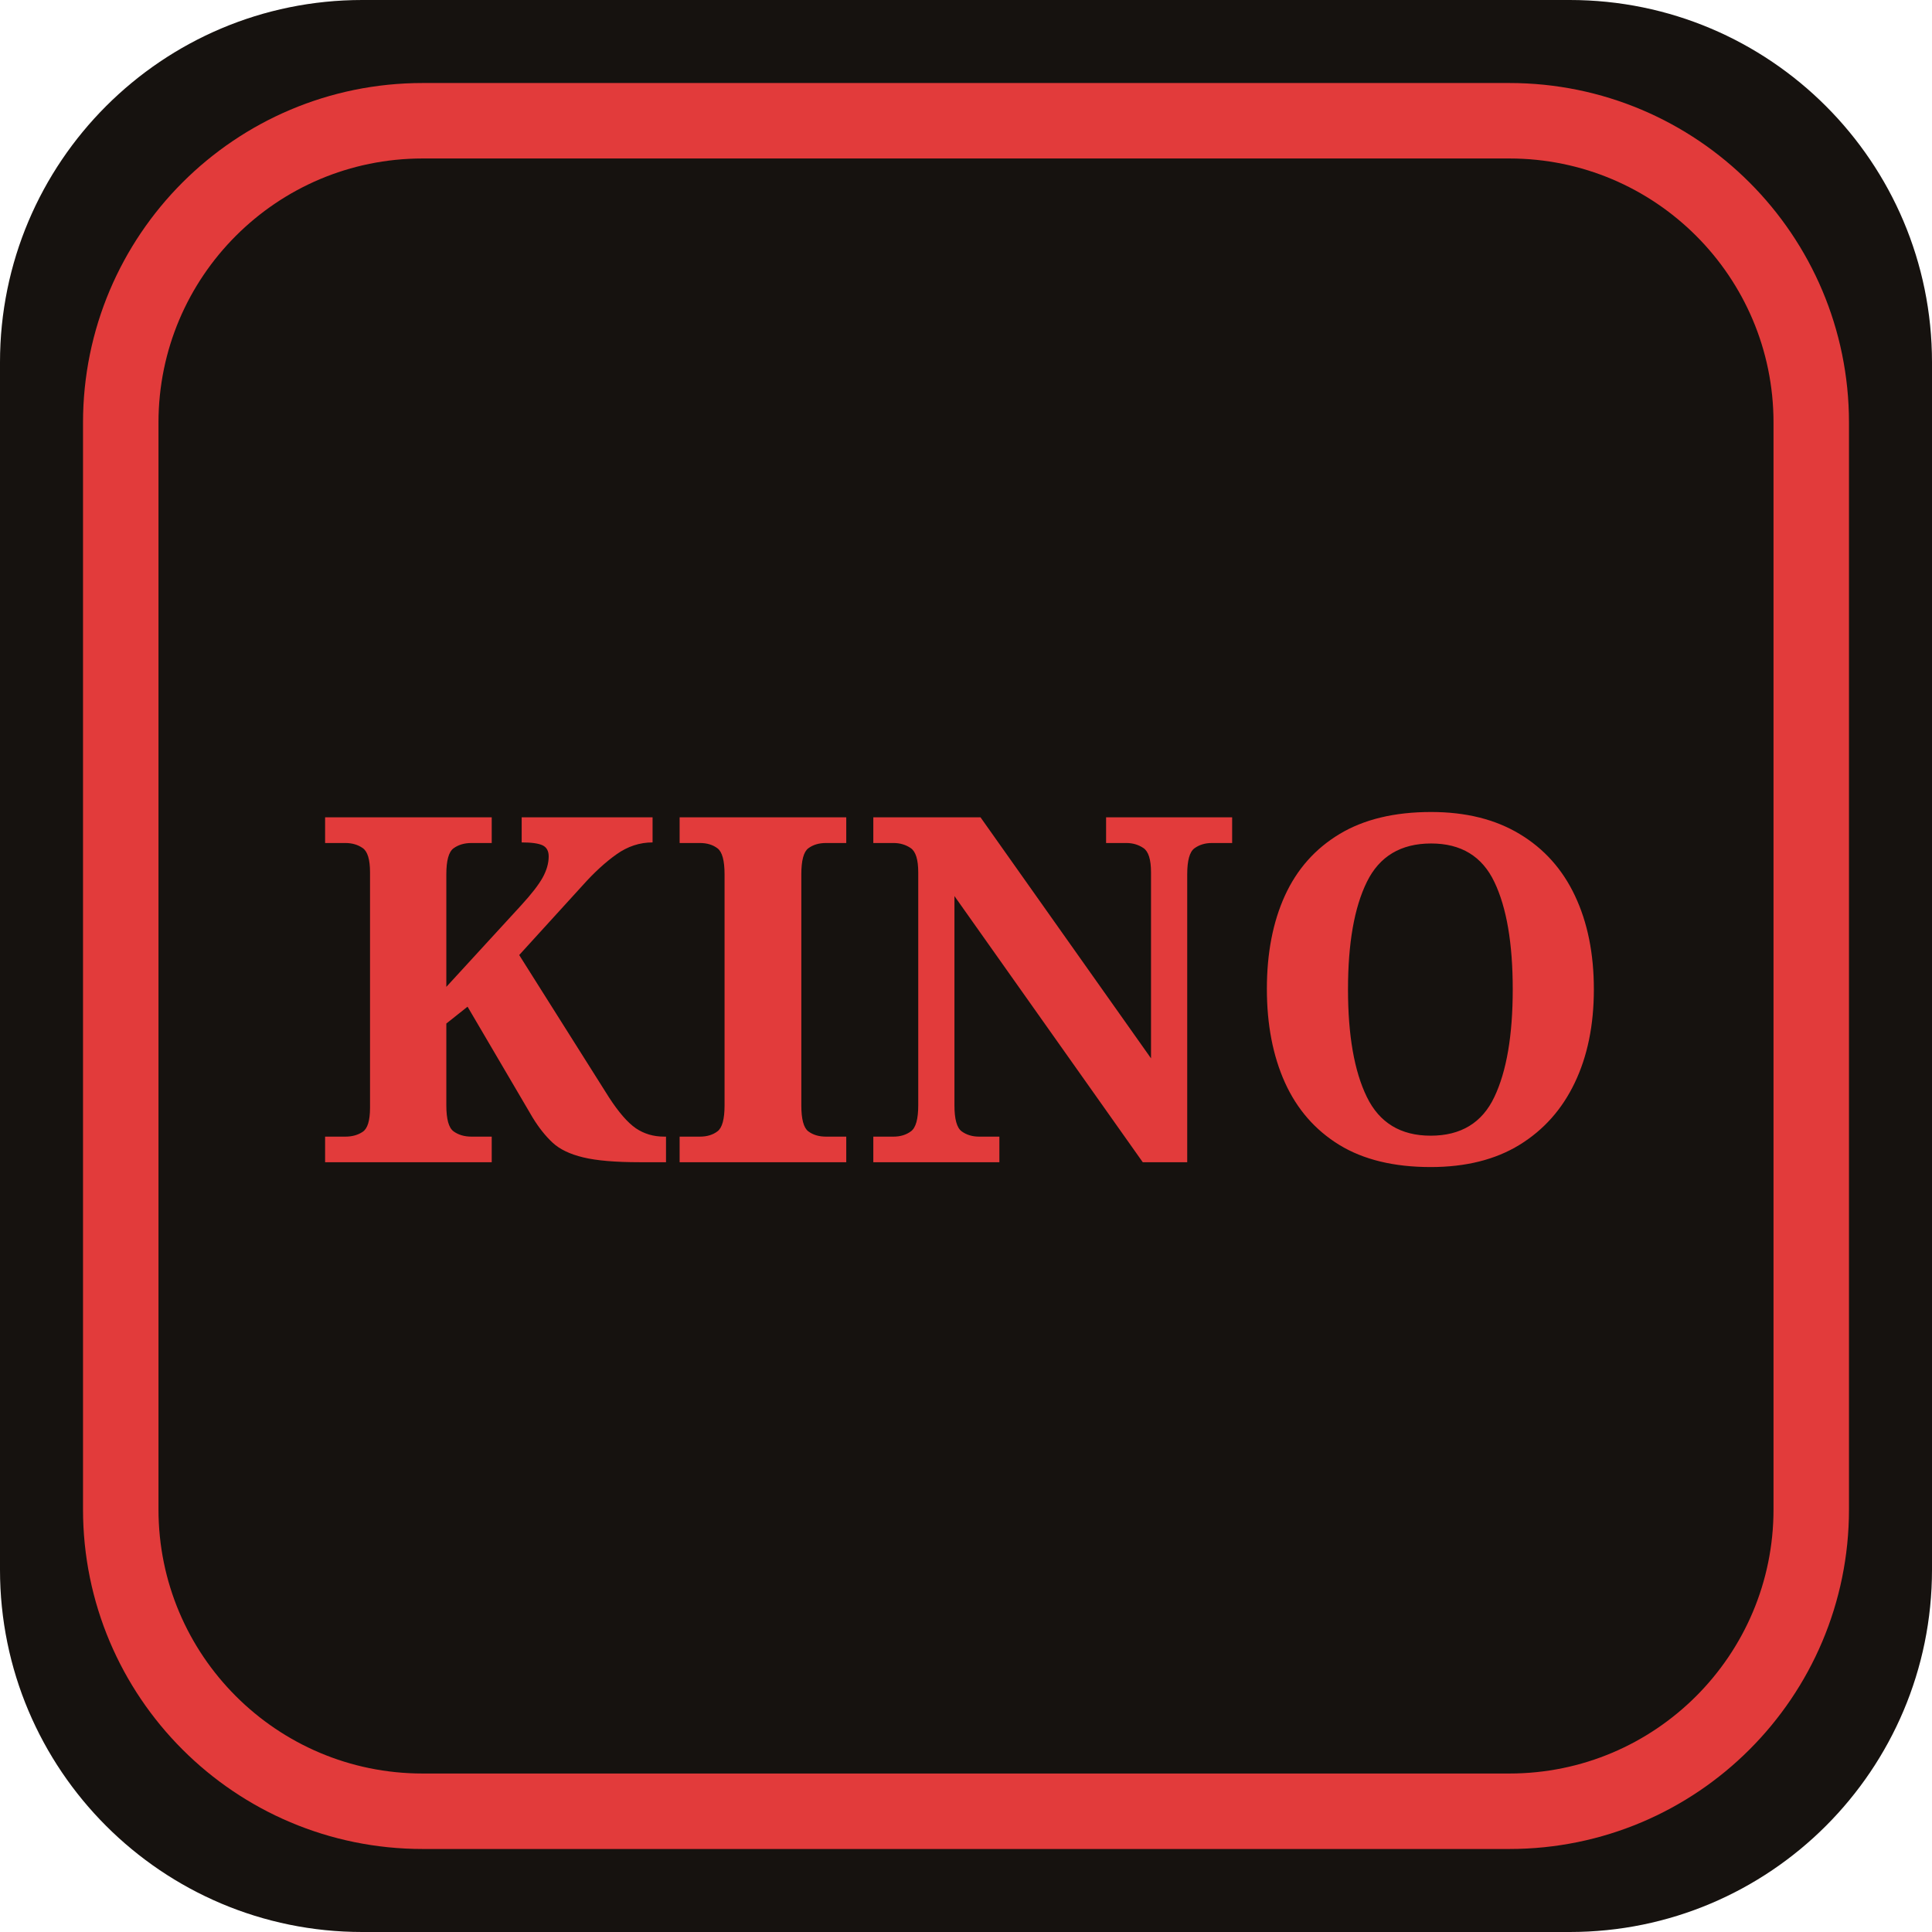
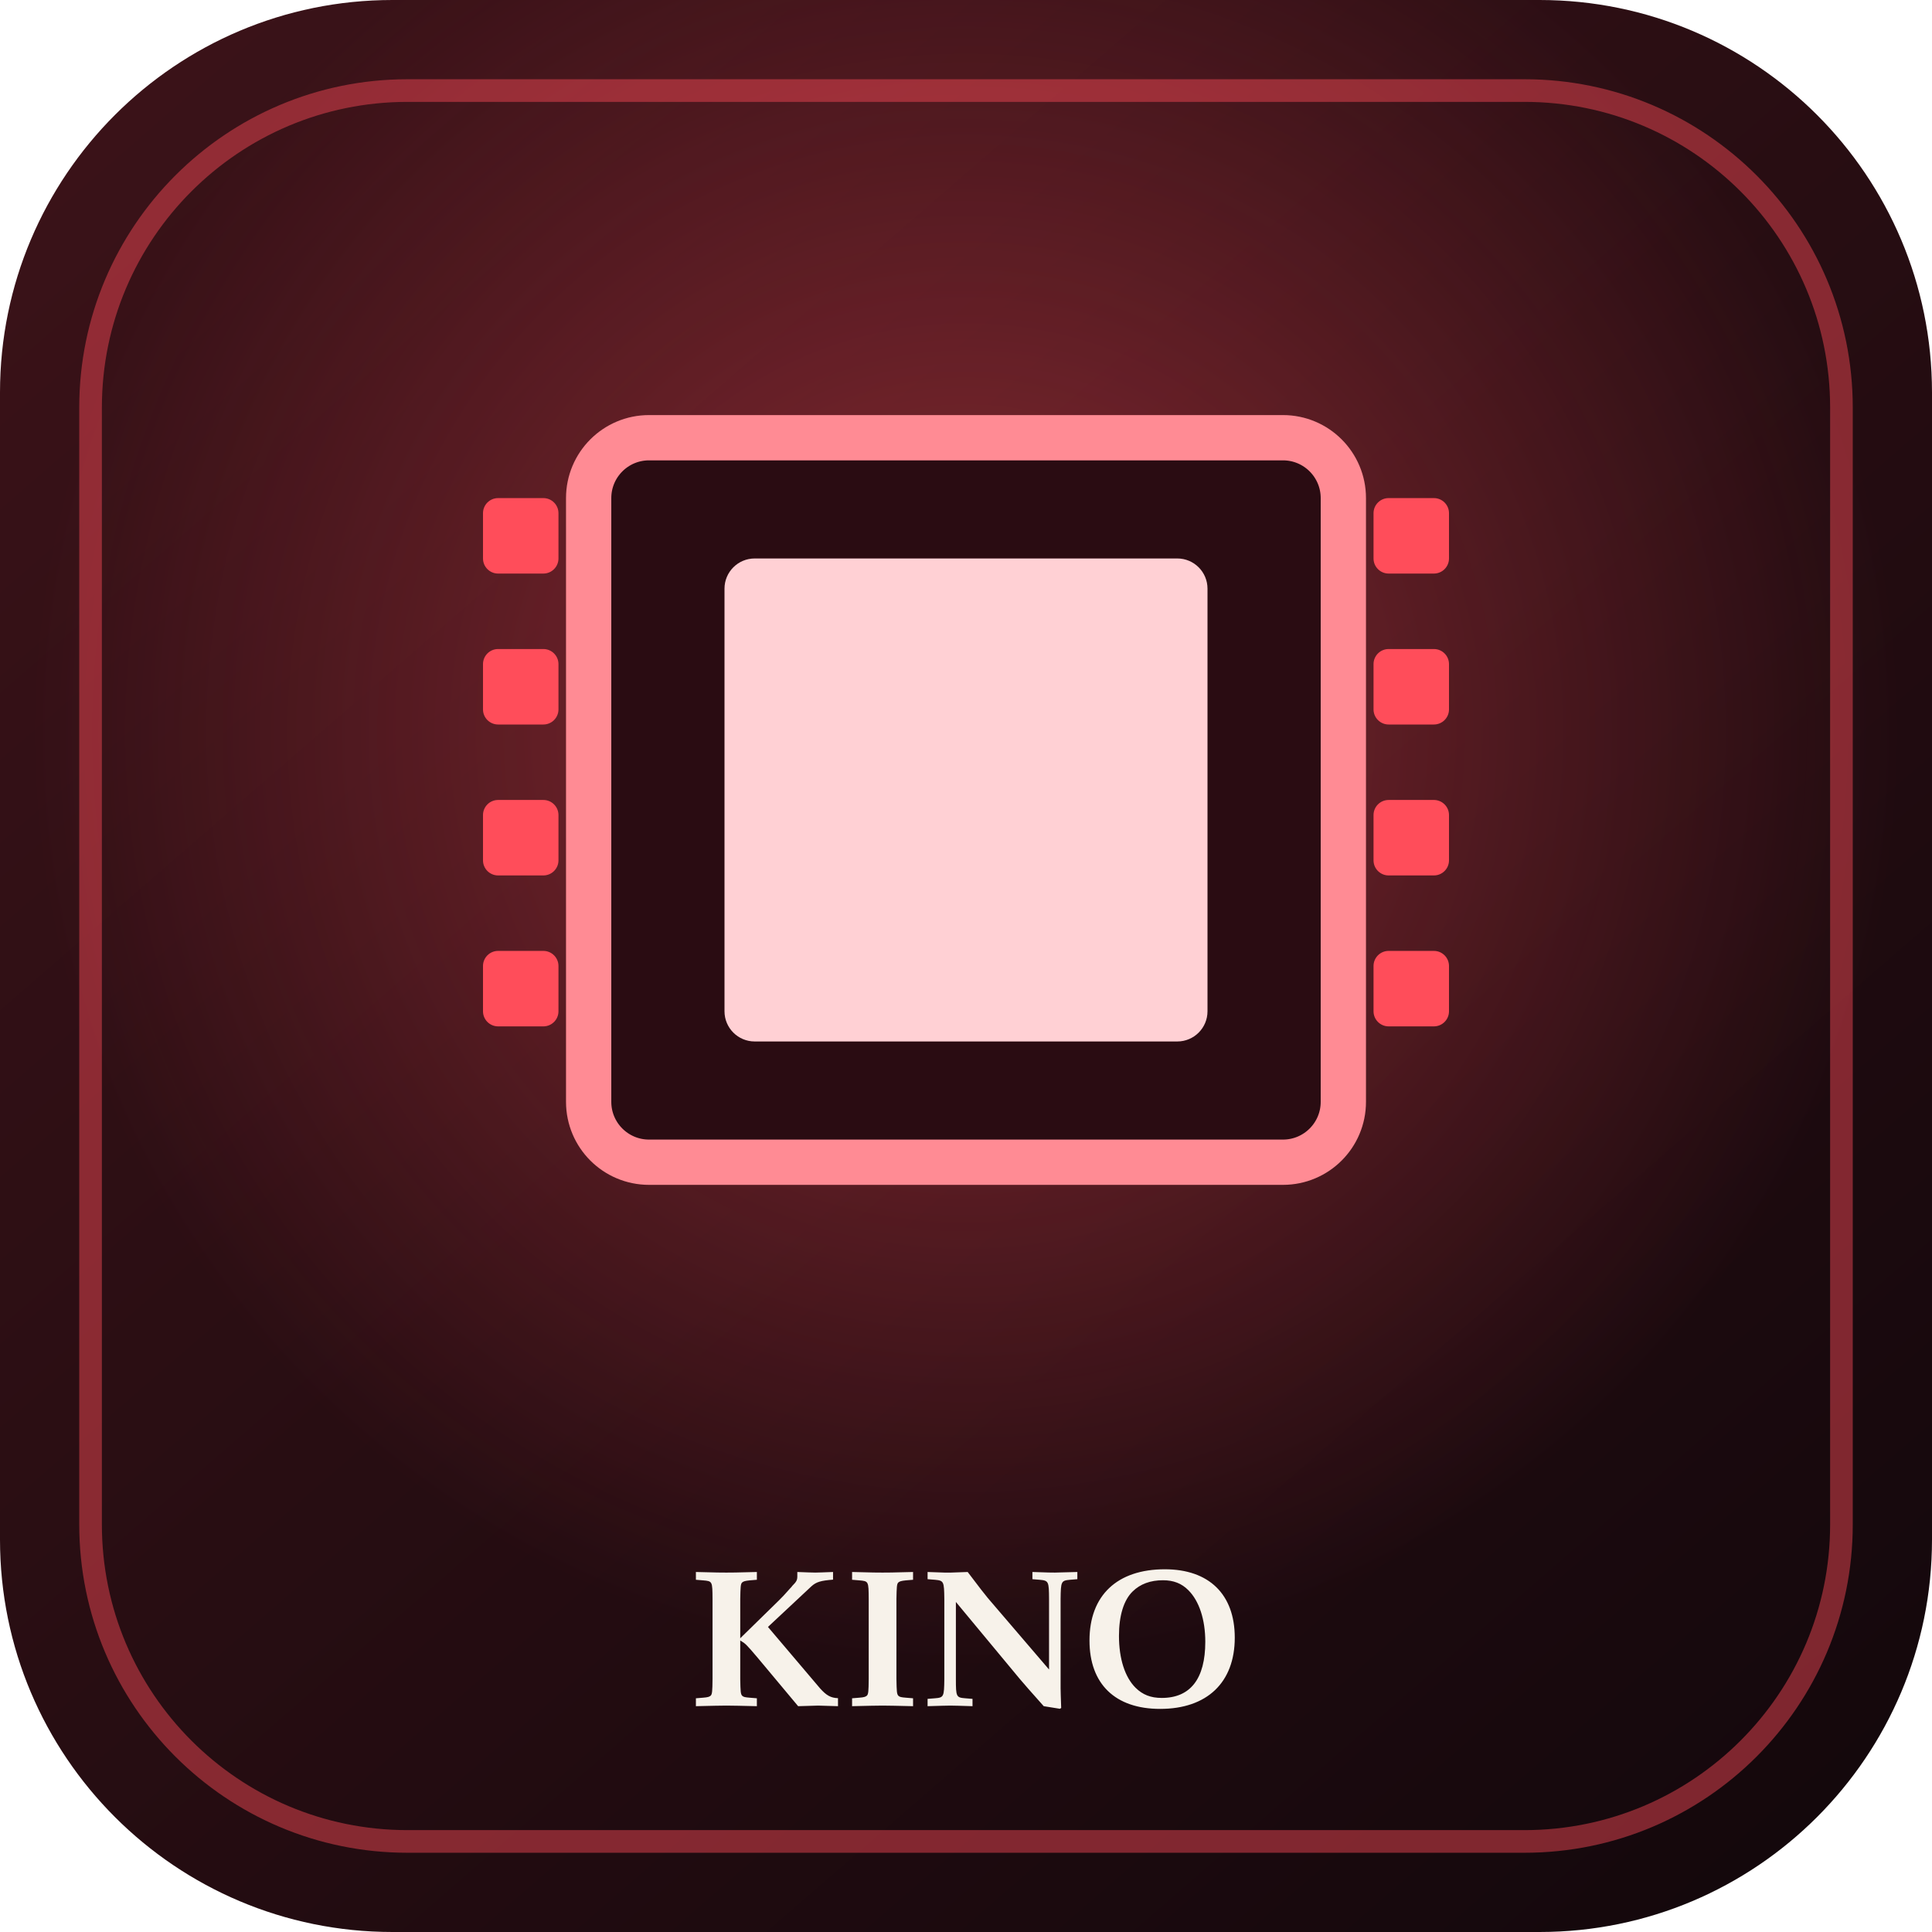
<svg xmlns="http://www.w3.org/2000/svg" viewBox="0 0 256 256">
-   <rect width="256" height="256" rx="48" fill="#16120f" />
-   <rect x="16" y="16" width="224" height="224" rx="40" fill="none" stroke="#e23b3b" stroke-width="10" />
-   <text x="128" y="154" text-anchor="middle" font-family="Georgia, serif" font-size="64" font-weight="700" fill="#e23b3b">KINO</text>
+   <defs>
+     <linearGradient id="bg" x1="24" y1="8" x2="232" y2="248" gradientUnits="userSpaceOnUse">
+       <stop stop-color="#3a1218" />
+       <stop offset="1" stop-color="#14080c" />
+     </linearGradient>
+     <radialGradient id="glow" cx="50%" cy="38%" r="48%">
+       <stop stop-color="#ff4d5a" stop-opacity="0.45" />
+       <stop offset="1" stop-color="#ff4d5a" stop-opacity="0" />
+     </radialGradient>
+   </defs>
+   <rect width="256" height="256" rx="52" fill="url(#bg)" />
+   <rect width="256" height="256" rx="52" fill="url(#glow)" />
+   <rect x="12" y="12" width="232" height="232" rx="42" fill="none" stroke="#ff4d5a" stroke-opacity="0.45" stroke-width="3" />
+   <rect x="78" y="58" width="100" height="96" rx="8" fill="#2a0c12" stroke="#ff8b94" stroke-width="6" />
+   <rect x="96" y="74" width="64" height="64" rx="4" fill="#ffd0d4" />
+   <g fill="#ff4d5a">
+     <rect x="64" y="66" width="10" height="10" rx="2" />
+     <rect x="64" y="86" width="10" height="10" rx="2" />
+     <rect x="64" y="106" width="10" height="10" rx="2" />
+     <rect x="64" y="126" width="10" height="10" rx="2" />
+     <rect x="182" y="66" width="10" height="10" rx="2" />
+     <rect x="182" y="86" width="10" height="10" rx="2" />
+     <rect x="182" y="106" width="10" height="10" rx="2" />
+     <rect x="182" y="126" width="10" height="10" rx="2" />
+   </g>
+   <text x="128" y="226" text-anchor="middle" font-family="Georgia, Palatino, serif" font-size="26" font-weight="700" fill="#f7f2ea">KINO</text>
</svg>
